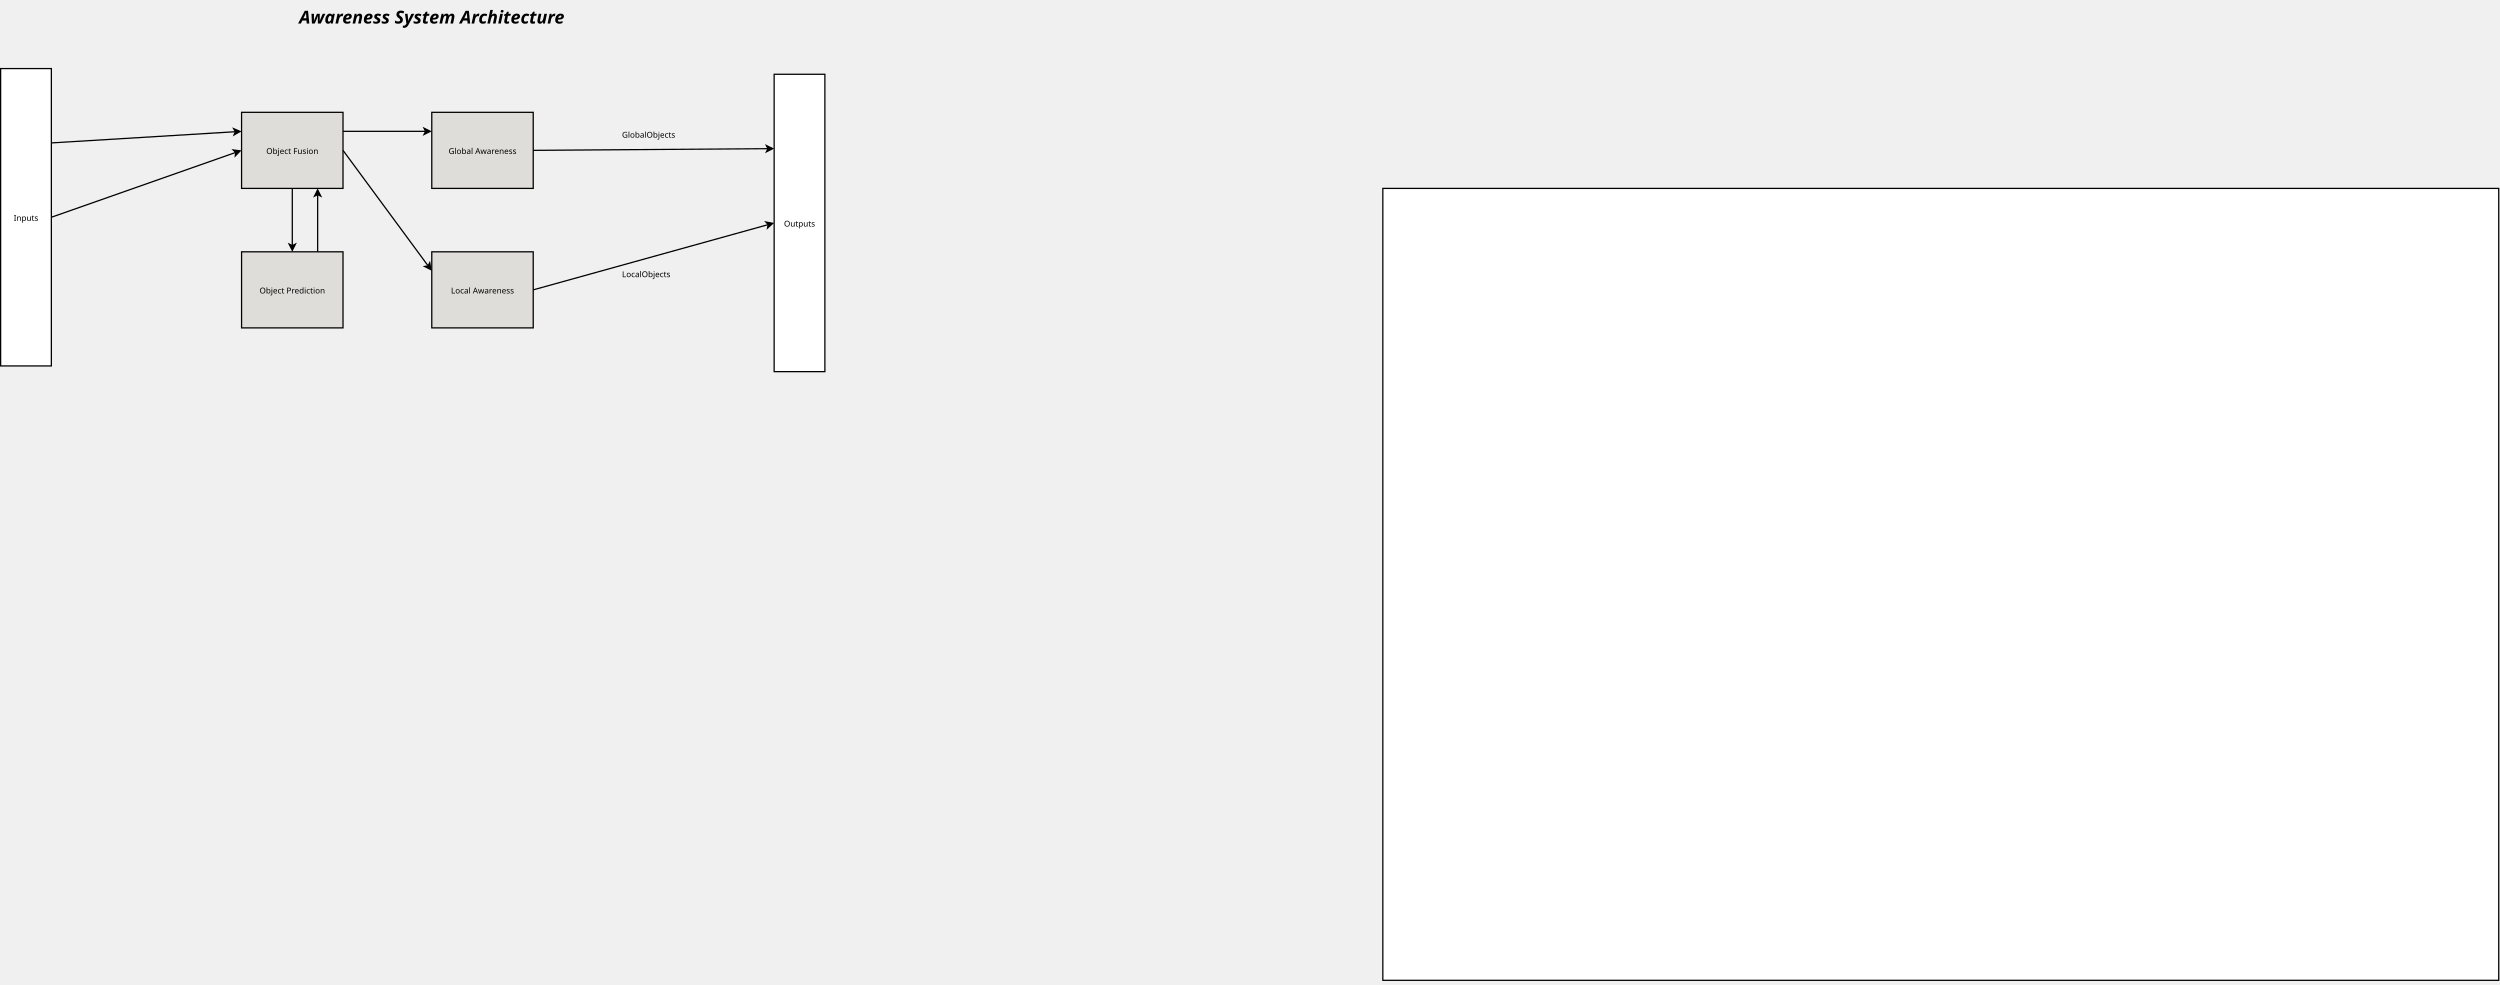
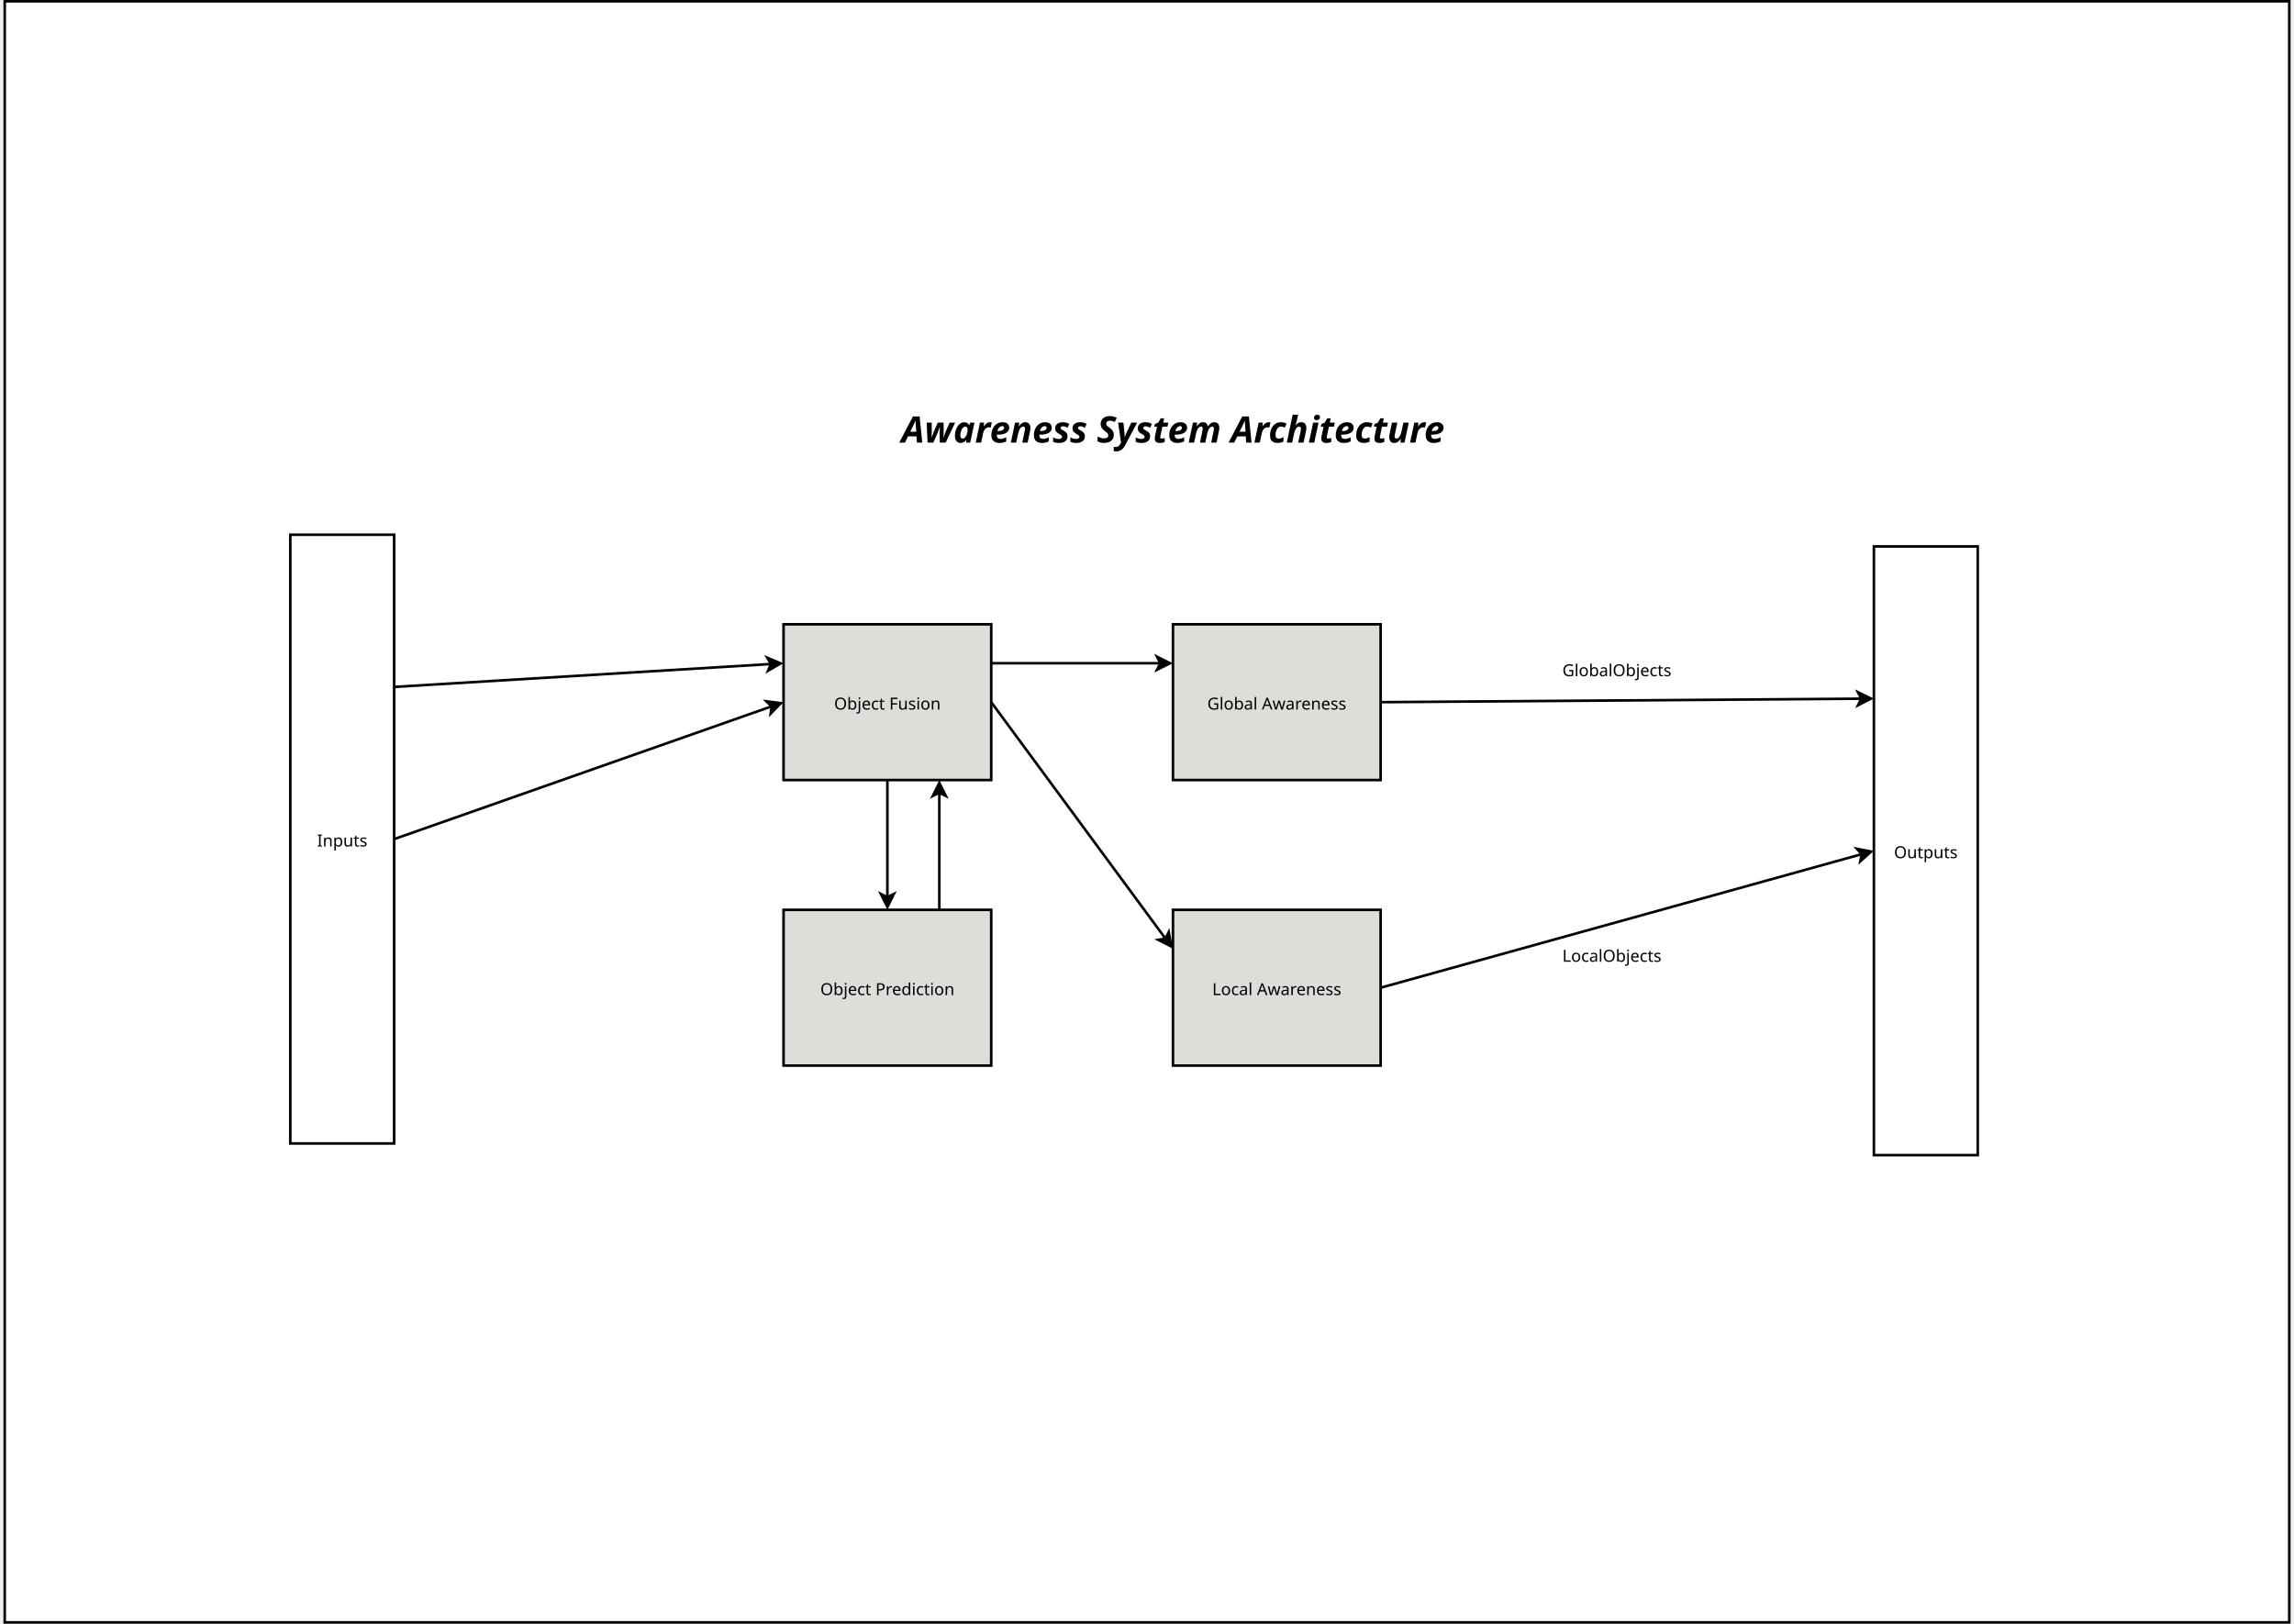
- <svg xmlns="http://www.w3.org/2000/svg" width="198cm" height="78cm" viewBox="-221 -11 3943 1541">
+ <svg xmlns="http://www.w3.org/2000/svg" width="89cm" height="63cm" viewBox="-441 -321 1762 1251">
  <g id="Background">
    <g>
-       <rect style="fill: #ffffff; fill-opacity: 1; stroke-opacity: 1; stroke-width: 2; stroke: #000000" x="1960" y="280" width="1760" height="1249" rx="0" ry="0" />
-       <text font-size="12.8" style="fill: #000000; fill-opacity: 1; stroke: none;text-anchor:middle;font-family:sans-serif;font-style:normal;font-weight:normal" x="2840" y="910.2">
-         <tspan x="2840" y="910.2" />
+       <rect style="fill: #ffffff; fill-opacity: 1; stroke-opacity: 1; stroke-width: 2; stroke: #000000" x="-440" y="-320" width="1760" height="1249" rx="0" ry="0" />
+       <text font-size="12.8" style="fill: #000000; fill-opacity: 1; stroke: none;text-anchor:middle;font-family:sans-serif;font-style:normal;font-weight:normal" x="440" y="310.2">
+         <tspan x="440" y="310.2" />
      </text>
    </g>
    <text font-size="28.222" style="fill: #000000; fill-opacity: 1; stroke: none;text-anchor:middle;font-family:Sans;font-style:italic;font-weight:700" x="460" y="20">
      <tspan x="460" y="20">Awareness System Architecture</tspan>
    </text>
    <g>
      <rect style="fill: #deddda; fill-opacity: 1; stroke-opacity: 1; stroke-width: 2; stroke: #000000" x="460" y="160" width="160" height="120" rx="0" ry="0" />
      <text font-size="12.8" style="fill: #000000; fill-opacity: 1; stroke: none;text-anchor:middle;font-family:sans-serif;font-style:normal;font-weight:normal" x="540" y="225.7">
        <tspan x="540" y="225.7">Global Awareness</tspan>
      </text>
    </g>
    <g>
      <rect style="fill: #deddda; fill-opacity: 1; stroke-opacity: 1; stroke-width: 2; stroke: #000000" x="160" y="160" width="160" height="120" rx="0" ry="0" />
      <text font-size="12.8" style="fill: #000000; fill-opacity: 1; stroke: none;text-anchor:middle;font-family:sans-serif;font-style:normal;font-weight:normal" x="240" y="225.7">
        <tspan x="240" y="225.7">Object Fusion</tspan>
      </text>
    </g>
    <g>
      <rect style="fill: #deddda; fill-opacity: 1; stroke-opacity: 1; stroke-width: 2; stroke: #000000" x="460" y="380" width="160" height="120" rx="0" ry="0" />
      <text font-size="12.8" style="fill: #000000; fill-opacity: 1; stroke: none;text-anchor:middle;font-family:sans-serif;font-style:normal;font-weight:normal" x="540" y="445.7">
        <tspan x="540" y="445.7">Local Awareness</tspan>
      </text>
    </g>
    <g>
      <rect style="fill: #deddda; fill-opacity: 1; stroke-opacity: 1; stroke-width: 2; stroke: #000000" x="160" y="380" width="160" height="120" rx="0" ry="0" />
      <text font-size="12.8" style="fill: #000000; fill-opacity: 1; stroke: none;text-anchor:middle;font-family:sans-serif;font-style:normal;font-weight:normal" x="240" y="445.7">
        <tspan x="240" y="445.7">Object Prediction</tspan>
      </text>
    </g>
    <g>
      <polyline style="fill: none; stroke-opacity: 1; stroke-width: 2; stroke: #000000" points="320,190 390,190 390,190 450.264,190 " />
      <polygon style="fill: #000000; fill-opacity: 1; stroke-opacity: 1; stroke-width: 2; stroke: #000000" fill-rule="evenodd" points="457.764,190 447.764,195 450.264,190 447.764,185 " />
    </g>
    <g>
      <polyline style="fill: none; stroke-opacity: 1; stroke-width: 2; stroke: #000000" points="240,280 240,330 240,330 240,370.264 " />
      <polygon style="fill: #000000; fill-opacity: 1; stroke-opacity: 1; stroke-width: 2; stroke: #000000" fill-rule="evenodd" points="240,377.764 235,367.764 240,370.264 245,367.764 " />
    </g>
    <g>
      <polyline style="fill: none; stroke-opacity: 1; stroke-width: 2; stroke: #000000" points="280,380 280,330.504 280,330.504 280,289.736 " />
      <polygon style="fill: #000000; fill-opacity: 1; stroke-opacity: 1; stroke-width: 2; stroke: #000000" fill-rule="evenodd" points="280,282.236 285,292.236 280,289.736 275,292.236 " />
    </g>
    <g>
      <line style="fill: none; stroke-opacity: 1; stroke-width: 2; stroke: #000000" x1="320" y1="220" x2="454.225" y2="402.162" />
      <polygon style="fill: #000000; fill-opacity: 1; stroke-opacity: 1; stroke-width: 2; stroke: #000000" fill-rule="evenodd" points="458.674,408.2 448.716,403.115 454.225,402.162 456.767,397.183 " />
    </g>
    <g>
      <line style="fill: none; stroke-opacity: 1; stroke-width: 2; stroke: #000000" x1="620" y1="220" x2="990.264" y2="217.32" />
      <polygon style="fill: #000000; fill-opacity: 1; stroke-opacity: 1; stroke-width: 2; stroke: #000000" fill-rule="evenodd" points="997.764,217.266 987.8,222.338 990.264,217.32 987.728,212.339 " />
    </g>
    <g>
      <line style="fill: none; stroke-opacity: 1; stroke-width: 2; stroke: #000000" x1="620" y1="440" x2="990.619" y2="337.105" />
      <polygon style="fill: #000000; fill-opacity: 1; stroke-opacity: 1; stroke-width: 2; stroke: #000000" fill-rule="evenodd" points="997.845,335.098 989.547,342.591 990.619,337.105 986.872,332.956 " />
    </g>
    <g>
      <line style="fill: none; stroke-opacity: 1; stroke-width: 2; stroke: #000000" x1="-140" y1="208.25" x2="150.282" y2="190.591" />
      <polygon style="fill: #000000; fill-opacity: 1; stroke-opacity: 1; stroke-width: 2; stroke: #000000" fill-rule="evenodd" points="157.768,190.136 148.09,195.734 150.282,190.591 147.483,185.752 " />
    </g>
    <g>
      <rect style="fill: #ffffff; fill-opacity: 1; stroke-opacity: 1; stroke-width: 2; stroke: #000000" x="-220" y="91" width="80" height="469" rx="0" ry="0" />
      <text font-size="12.8" style="fill: #000000; fill-opacity: 1; stroke: none;text-anchor:middle;font-family:sans-serif;font-style:normal;font-weight:normal" x="-180" y="331.2">
        <tspan x="-180" y="331.2">Inputs</tspan>
      </text>
    </g>
    <g>
      <line style="fill: none; stroke-opacity: 1; stroke-width: 2; stroke: #000000" x1="-140" y1="325.5" x2="150.815" y2="223.23" />
      <polygon style="fill: #000000; fill-opacity: 1; stroke-opacity: 1; stroke-width: 2; stroke: #000000" fill-rule="evenodd" points="157.891,220.742 150.116,228.776 150.815,223.23 146.798,219.342 " />
    </g>
    <g>
      <rect style="fill: #ffffff; fill-opacity: 1; stroke-opacity: 1; stroke-width: 2; stroke: #000000" x="1000" y="100" width="80" height="469" rx="0" ry="0" />
      <text font-size="12.8" style="fill: #000000; fill-opacity: 1; stroke: none;text-anchor:middle;font-family:sans-serif;font-style:normal;font-weight:normal" x="1040" y="340.2">
        <tspan x="1040" y="340.2">Outputs</tspan>
      </text>
    </g>
    <text font-size="12.8" style="fill: #000000; fill-opacity: 1; stroke: none;text-anchor:start;font-family:sans-serif;font-style:normal;font-weight:normal" x="760" y="200">
      <tspan x="760" y="200">GlobalObjects</tspan>
    </text>
    <text font-size="12.8" style="fill: #000000; fill-opacity: 1; stroke: none;text-anchor:start;font-family:sans-serif;font-style:normal;font-weight:normal" x="760" y="420">
      <tspan x="760" y="420">LocalObjects</tspan>
    </text>
  </g>
</svg>
